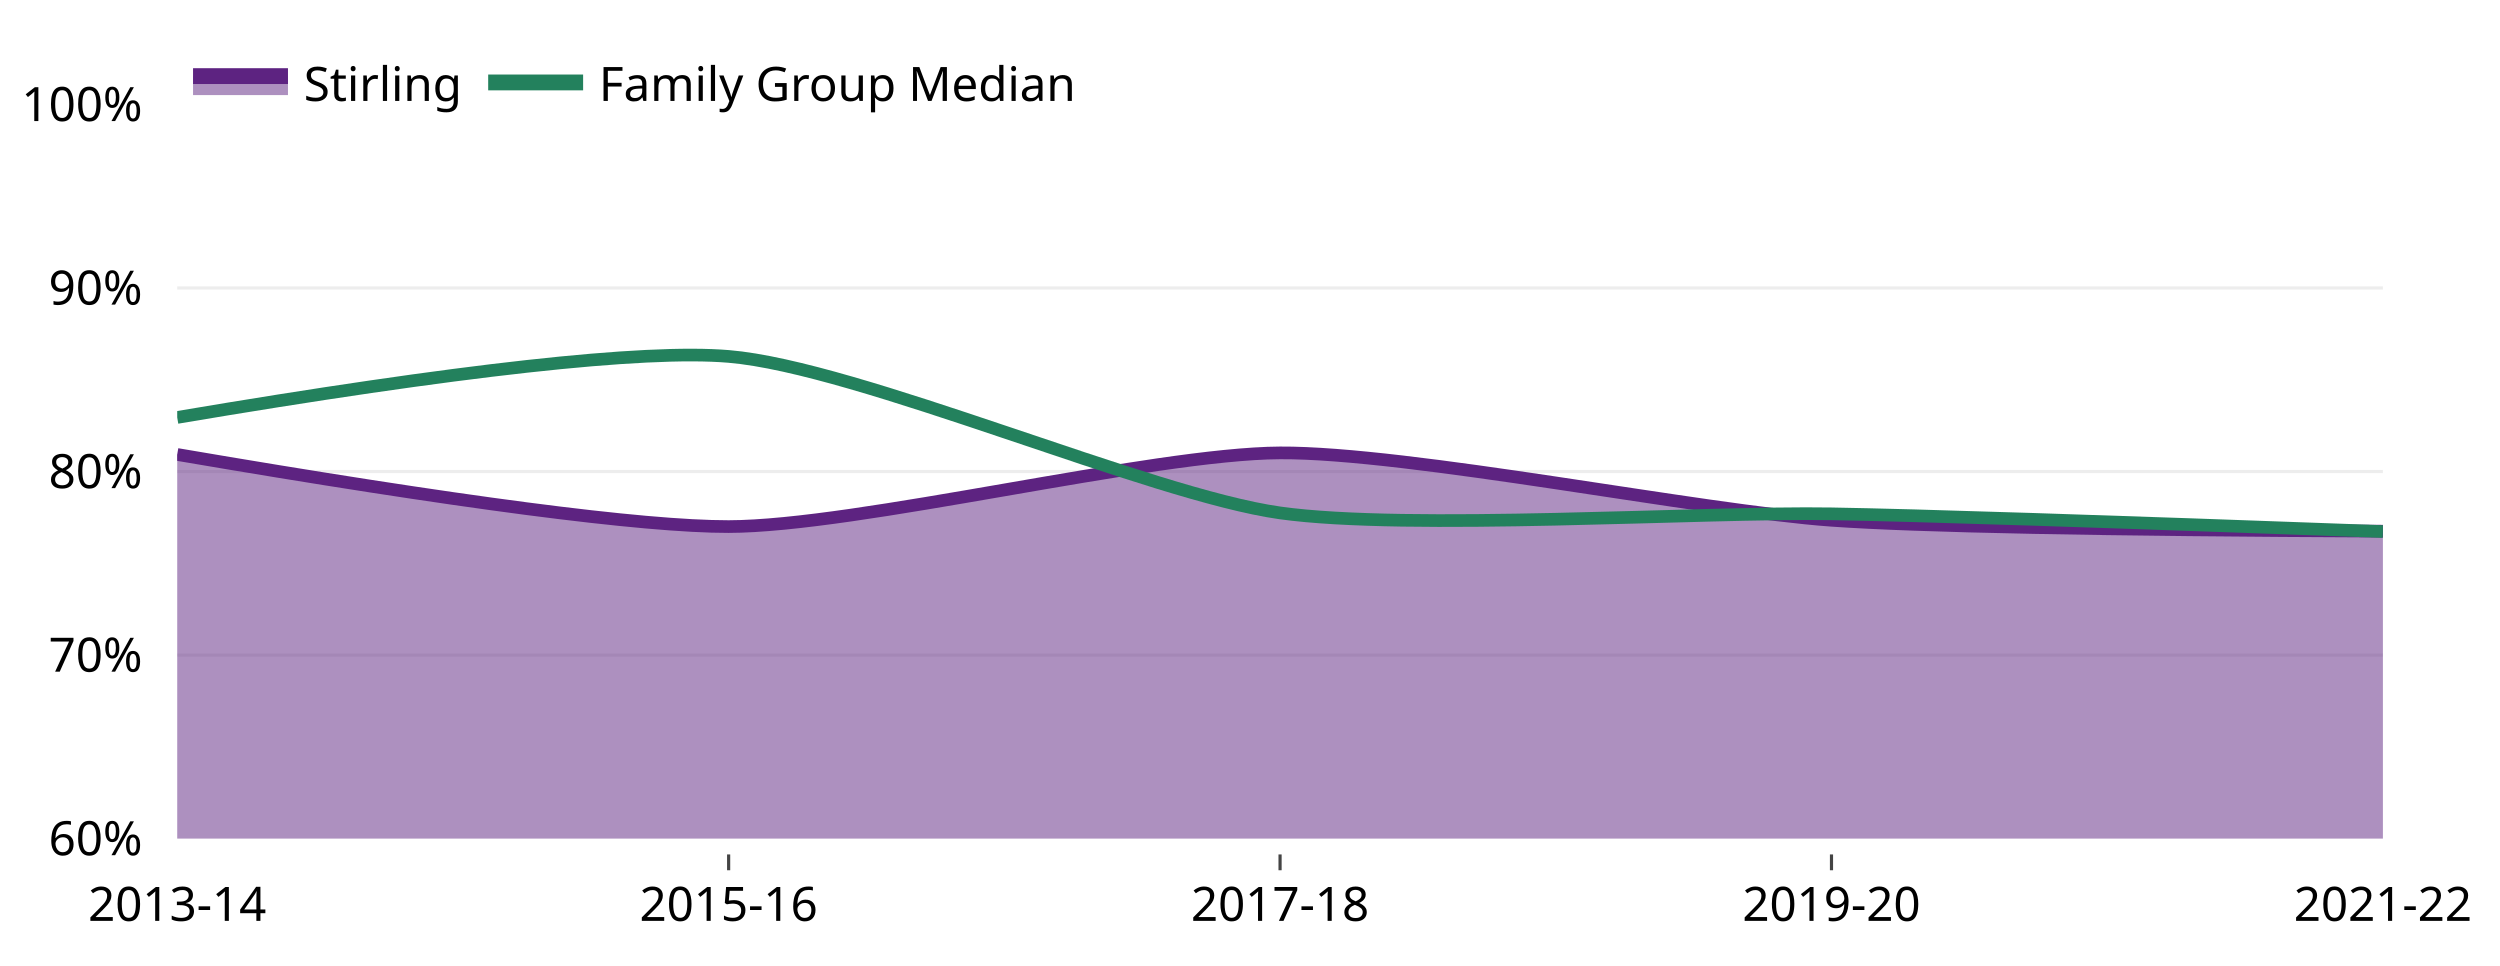
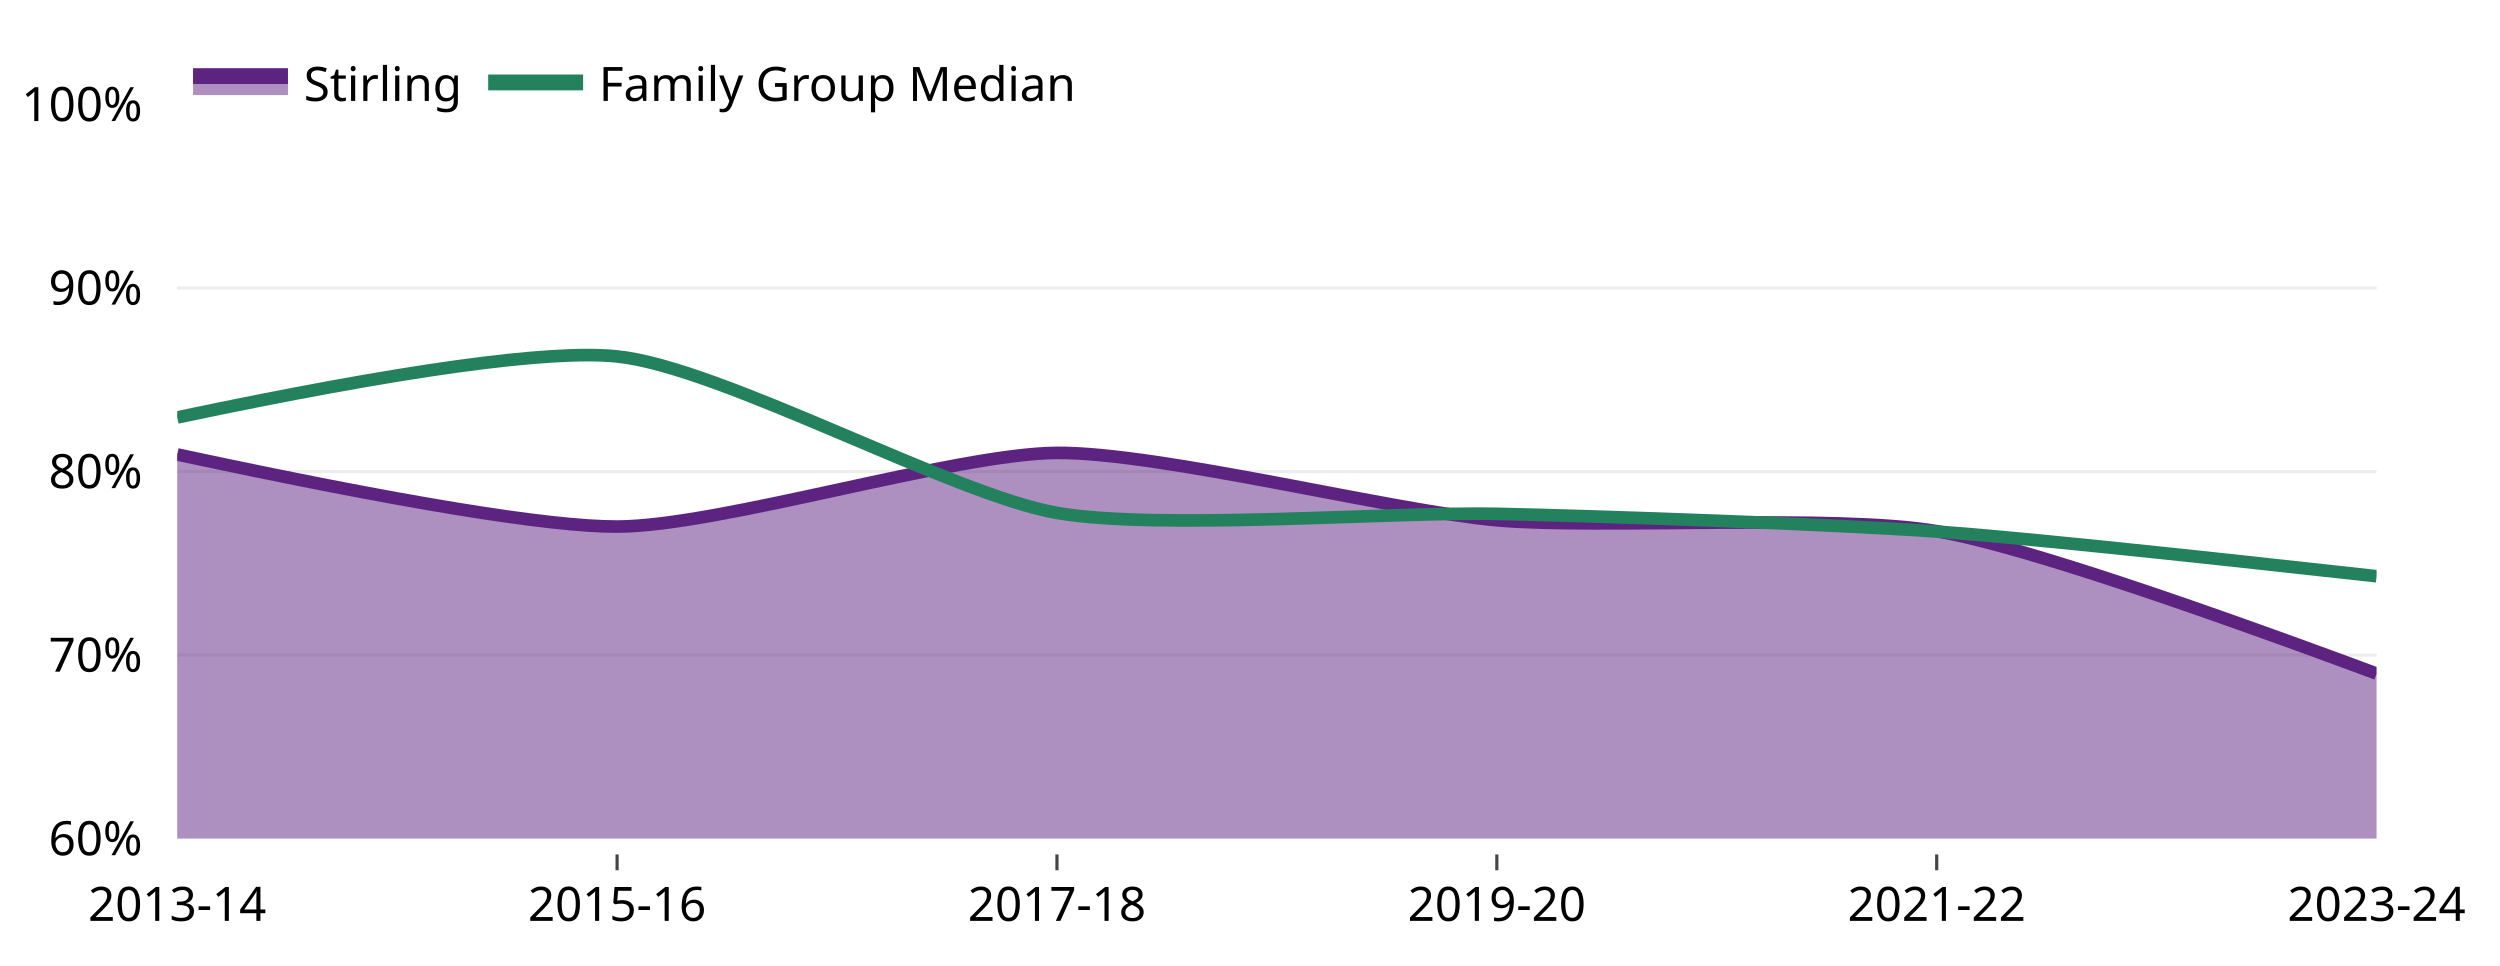
<svg xmlns="http://www.w3.org/2000/svg" class="main-svg" width="790" height="305" style="" viewBox="0 0 790 305">
  <rect x="0" y="0" width="790" height="305" style="fill: rgb(255, 255, 255); fill-opacity: 1;" />
-   <defs id="defs-349ec8">
+   <defs id="defs-493500">
    <g class="clips">
-       <clipPath id="clip349ec8xyplot" class="plotclip">
-         <rect width="697" height="232" />
+       <clipPath id="clip493500xyplot" class="plotclip">
+         <rect width="695" height="232" />
      </clipPath>
-       <clipPath class="axesclip" id="clip349ec8x">
-         <rect x="56" y="0" width="697" height="305" />
+       <clipPath class="axesclip" id="clip493500x">
+         <rect x="56" y="0" width="695" height="305" />
      </clipPath>
-       <clipPath class="axesclip" id="clip349ec8y">
+       <clipPath class="axesclip" id="clip493500y">
        <rect x="0" y="33" width="790" height="232" />
      </clipPath>
-       <clipPath class="axesclip" id="clip349ec8xy">
-         <rect x="56" y="33" width="697" height="232" />
+       <clipPath class="axesclip" id="clip493500xy">
+         <rect x="56" y="33" width="695" height="232" />
      </clipPath>
    </g>
    <g class="gradients" />
    <g class="patterns" />
  </defs>
  <g class="bglayer">
-     <rect class="bg" x="46" y="23" width="717" height="252" style="fill: rgb(0, 0, 0); fill-opacity: 0; stroke-width: 0;" />
+     <rect class="bg" x="46" y="23" width="715" height="252" style="fill: rgb(0, 0, 0); fill-opacity: 0; stroke-width: 0;" />
  </g>
  <g class="layer-below">
    <g class="imagelayer" />
    <g class="shapelayer" />
  </g>
  <g class="cartesianlayer">
    <g class="subplot xy">
      <g class="layer-subplot">
        <g class="shapelayer" />
        <g class="imagelayer" />
      </g>
      <g class="minor-gridlayer">
        <g class="x" />
        <g class="y" />
      </g>
      <g class="gridlayer">
        <g class="x">
-           <path class="xgrid crisp" transform="translate(230.25,0)" d="M0,33v232" style="stroke: rgb(255, 255, 255); stroke-opacity: 1; stroke-width: 1px;" />
-           <path class="xgrid crisp" transform="translate(404.5,0)" d="M0,33v232" style="stroke: rgb(255, 255, 255); stroke-opacity: 1; stroke-width: 1px;" />
-           <path class="xgrid crisp" transform="translate(578.75,0)" d="M0,33v232" style="stroke: rgb(255, 255, 255); stroke-opacity: 1; stroke-width: 1px;" />
+           <path class="xgrid crisp" transform="translate(195,0)" d="M0,33v232" style="stroke: rgb(255, 255, 255); stroke-opacity: 1; stroke-width: 1px;" />
+           <path class="xgrid crisp" transform="translate(334,0)" d="M0,33v232" style="stroke: rgb(255, 255, 255); stroke-opacity: 1; stroke-width: 1px;" />
+           <path class="xgrid crisp" transform="translate(473,0)" d="M0,33v232" style="stroke: rgb(255, 255, 255); stroke-opacity: 1; stroke-width: 1px;" />
+           <path class="xgrid crisp" transform="translate(612,0)" d="M0,33v232" style="stroke: rgb(255, 255, 255); stroke-opacity: 1; stroke-width: 1px;" />
        </g>
        <g class="y">
-           <path class="ygrid crisp" transform="translate(0,207)" d="M56,0h697" style="stroke: rgb(237, 237, 237); stroke-opacity: 1; stroke-width: 1px;" />
-           <path class="ygrid crisp" transform="translate(0,149)" d="M56,0h697" style="stroke: rgb(237, 237, 237); stroke-opacity: 1; stroke-width: 1px;" />
-           <path class="ygrid crisp" transform="translate(0,91)" d="M56,0h697" style="stroke: rgb(237, 237, 237); stroke-opacity: 1; stroke-width: 1px;" />
+           <path class="ygrid crisp" transform="translate(0,207)" d="M56,0h695" style="stroke: rgb(237, 237, 237); stroke-opacity: 1; stroke-width: 1px;" />
+           <path class="ygrid crisp" transform="translate(0,149)" d="M56,0h695" style="stroke: rgb(237, 237, 237); stroke-opacity: 1; stroke-width: 1px;" />
+           <path class="ygrid crisp" transform="translate(0,91)" d="M56,0h695" style="stroke: rgb(237, 237, 237); stroke-opacity: 1; stroke-width: 1px;" />
        </g>
      </g>
      <g class="zerolinelayer" />
      <path class="xlines-below" />
      <path class="ylines-below" />
      <g class="overlines-below" />
      <g class="xaxislayer-below" />
      <g class="yaxislayer-below" />
      <g class="overaxes-below" />
-       <g class="plot" transform="translate(56,33)" clip-path="url(#clip349ec8xyplot)">
+       <g class="plot" transform="translate(56,33)" clip-path="url(#clip493500xyplot)">
        <g class="scatterlayer mlayer">
-           <g class="trace scatter trace253062" style="stroke-miterlimit: 2;">
+           <g class="trace scatter tracefe7636" style="stroke-miterlimit: 2;">
            <g class="fills">
              <g>
-                 <path class="js-fill" d="M697,580L0,580L0,110.61Q133.6,133.46 174.25,133.4C214.91,133.34 307.83,110.34 348.5,110.11C389.14,109.88 482.02,128.53 522.75,131.41Q563.34,134.28 697,134.85" style="fill: rgb(93, 35, 129); fill-opacity: 0.5; stroke-width: 0;" />
+                 <path class="js-fill" d="M695,580L0,580L0,110.61Q106.57,133.46 139,133.4C171.44,133.34 245.55,110.34 278,110.11C310.42,109.88 384.47,128.53 417,131.41C449.34,134.28 523.96,129.38 556,134.85Q588.85,140.45 695,179.86" style="fill: rgb(93, 35, 129); fill-opacity: 0.5; stroke-width: 0;" />
              </g>
            </g>
            <g class="errorbars" />
            <g class="lines">
-               <path class="js-line" d="M0,110.61Q133.6,133.46 174.25,133.4C214.91,133.34 307.83,110.34 348.5,110.11C389.14,109.88 482.02,128.53 522.75,131.41Q563.34,134.28 697,134.85" style="vector-effect: none; fill: none; stroke: rgb(93, 35, 129); stroke-opacity: 1; stroke-width: 4px; opacity: 1;" />
+               <path class="js-line" d="M0,110.61Q106.57,133.46 139,133.4C171.44,133.34 245.55,110.34 278,110.11C310.42,109.88 384.47,128.53 417,131.41C449.34,134.28 523.96,129.38 556,134.85Q588.85,140.45 695,179.86" style="vector-effect: none; fill: none; stroke: rgb(93, 35, 129); stroke-opacity: 1; stroke-width: 4px; opacity: 1;" />
            </g>
            <g class="points" />
            <g class="text" />
          </g>
-           <g class="trace scatter traceadadac" style="stroke-miterlimit: 2; opacity: 1;">
+           <g class="trace scatter tracec296fd" style="stroke-miterlimit: 2; opacity: 1;">
            <g class="fills" />
            <g class="errorbars" />
            <g class="lines">
-               <path class="js-line" d="M0,98.91Q133.92,76.27 174.25,79.63C215.25,83.05 307.44,123.33 348.5,129.08C388.77,134.72 482.1,128.68 522.75,129.37Q563.41,130.06 697,134.97" style="vector-effect: none; fill: none; stroke: rgb(35, 129, 93); stroke-opacity: 1; stroke-width: 4px; opacity: 1;" />
+               <path class="js-line" d="M0,98.91Q106.96,76.35 139,79.63C171.85,82.99 245.07,123.36 278,129.08C309.96,134.63 384.57,128.68 417,129.37C449.44,130.06 523.6,132.67 556,134.97Q588.47,137.27 695,149.09" style="vector-effect: none; fill: none; stroke: rgb(35, 129, 93); stroke-opacity: 1; stroke-width: 4px; opacity: 1;" />
            </g>
            <g class="points" />
            <g class="text" />
          </g>
        </g>
      </g>
      <g class="overplot" />
      <path class="xlines-above crisp" d="" style="fill: none; stroke-width: 1px; stroke: rgb(0, 0, 0); stroke-opacity: 0;" />
      <path class="ylines-above crisp" d="M0,0" style="fill: none;" />
      <g class="overlines-above" />
      <g class="xaxislayer-above">
-         <path class="xtick ticks crisp" d="M0,275v-5" transform="translate(230.25,0)" style="stroke: rgb(68, 68, 68); stroke-opacity: 1; stroke-width: 1px;" />
-         <path class="xtick ticks crisp" d="M0,275v-5" transform="translate(404.5,0)" style="stroke: rgb(68, 68, 68); stroke-opacity: 1; stroke-width: 1px;" />
-         <path class="xtick ticks crisp" d="M0,275v-5" transform="translate(578.75,0)" style="stroke: rgb(68, 68, 68); stroke-opacity: 1; stroke-width: 1px;" />
+         <path class="xtick ticks crisp" d="M0,275v-5" transform="translate(195,0)" style="stroke: rgb(68, 68, 68); stroke-opacity: 1; stroke-width: 1px;" />
+         <path class="xtick ticks crisp" d="M0,275v-5" transform="translate(334,0)" style="stroke: rgb(68, 68, 68); stroke-opacity: 1; stroke-width: 1px;" />
+         <path class="xtick ticks crisp" d="M0,275v-5" transform="translate(473,0)" style="stroke: rgb(68, 68, 68); stroke-opacity: 1; stroke-width: 1px;" />
+         <path class="xtick ticks crisp" d="M0,275v-5" transform="translate(612,0)" style="stroke: rgb(68, 68, 68); stroke-opacity: 1; stroke-width: 1px;" />
        <g class="xtick">
          <text text-anchor="middle" x="0" y="291" transform="translate(56,0)" style="font-family: 'Segoe UI Semibold'; font-size: 15px; fill: rgb(0, 0, 0); fill-opacity: 1; white-space: pre; opacity: 1;">2013-14</text>
        </g>
        <g class="xtick">
-           <text text-anchor="middle" x="0" y="291" transform="translate(230.25,0)" style="font-family: 'Segoe UI Semibold'; font-size: 15px; fill: rgb(0, 0, 0); fill-opacity: 1; white-space: pre; opacity: 1;">2015-16</text>
+           <text text-anchor="middle" x="0" y="291" transform="translate(195,0)" style="font-family: 'Segoe UI Semibold'; font-size: 15px; fill: rgb(0, 0, 0); fill-opacity: 1; white-space: pre; opacity: 1;">2015-16</text>
        </g>
        <g class="xtick">
-           <text text-anchor="middle" x="0" y="291" transform="translate(404.5,0)" style="font-family: 'Segoe UI Semibold'; font-size: 15px; fill: rgb(0, 0, 0); fill-opacity: 1; white-space: pre; opacity: 1;">2017-18</text>
+           <text text-anchor="middle" x="0" y="291" transform="translate(334,0)" style="font-family: 'Segoe UI Semibold'; font-size: 15px; fill: rgb(0, 0, 0); fill-opacity: 1; white-space: pre; opacity: 1;">2017-18</text>
        </g>
        <g class="xtick">
-           <text text-anchor="middle" x="0" y="291" transform="translate(578.75,0)" style="font-family: 'Segoe UI Semibold'; font-size: 15px; fill: rgb(0, 0, 0); fill-opacity: 1; white-space: pre; opacity: 1;">2019-20</text>
+           <text text-anchor="middle" x="0" y="291" transform="translate(473,0)" style="font-family: 'Segoe UI Semibold'; font-size: 15px; fill: rgb(0, 0, 0); fill-opacity: 1; white-space: pre; opacity: 1;">2019-20</text>
        </g>
        <g class="xtick">
-           <text text-anchor="middle" x="0" y="291" transform="translate(753,0)" style="font-family: 'Segoe UI Semibold'; font-size: 15px; fill: rgb(0, 0, 0); fill-opacity: 1; white-space: pre; opacity: 1;">2021-22</text>
+           <text text-anchor="middle" x="0" y="291" transform="translate(612,0)" style="font-family: 'Segoe UI Semibold'; font-size: 15px; fill: rgb(0, 0, 0); fill-opacity: 1; white-space: pre; opacity: 1;">2021-22</text>
+         </g>
+         <g class="xtick">
+           <text text-anchor="middle" x="0" y="291" transform="translate(751,0)" style="font-family: 'Segoe UI Semibold'; font-size: 15px; fill: rgb(0, 0, 0); fill-opacity: 1; white-space: pre; opacity: 1;">2023-24</text>
        </g>
      </g>
      <g class="yaxislayer-above">
        <g class="ytick">
          <text text-anchor="end" x="45" y="5.25" transform="translate(0,265)" style="font-family: 'Segoe UI Semibold'; font-size: 15px; fill: rgb(0, 0, 0); fill-opacity: 1; white-space: pre; opacity: 1;">60%</text>
        </g>
        <g class="ytick">
          <text text-anchor="end" x="45" y="5.25" style="font-family: 'Segoe UI Semibold'; font-size: 15px; fill: rgb(0, 0, 0); fill-opacity: 1; white-space: pre; opacity: 1;" transform="translate(0,207)">70%</text>
        </g>
        <g class="ytick">
          <text text-anchor="end" x="45" y="5.25" style="font-family: 'Segoe UI Semibold'; font-size: 15px; fill: rgb(0, 0, 0); fill-opacity: 1; white-space: pre; opacity: 1;" transform="translate(0,149)">80%</text>
        </g>
        <g class="ytick">
          <text text-anchor="end" x="45" y="5.25" style="font-family: 'Segoe UI Semibold'; font-size: 15px; fill: rgb(0, 0, 0); fill-opacity: 1; white-space: pre; opacity: 1;" transform="translate(0,91)">90%</text>
        </g>
        <g class="ytick">
          <text text-anchor="end" x="45" y="5.25" style="font-family: 'Segoe UI Semibold'; font-size: 15px; fill: rgb(0, 0, 0); fill-opacity: 1; white-space: pre; opacity: 1;" transform="translate(0,33)">100%</text>
        </g>
      </g>
      <g class="overaxes-above" />
    </g>
  </g>
  <g class="polarlayer" />
  <g class="smithlayer" />
  <g class="ternarylayer" />
  <g class="geolayer" />
  <g class="funnelarealayer" />
  <g class="pielayer" />
  <g class="iciclelayer" />
  <g class="treemaplayer" />
  <g class="sunburstlayer" />
  <g class="glimages" />
-   <defs id="topdefs-349ec8">
+   <defs id="topdefs-493500">
    <g class="clips" />
-     <clipPath id="legend349ec8">
+     <clipPath id="legend493500">
      <rect width="285" height="33" x="0" y="0" />
    </clipPath>
  </defs>
  <g class="layer-above">
    <g class="imagelayer" />
    <g class="shapelayer" />
  </g>
  <g class="infolayer">
    <g class="legend" pointer-events="all" transform="translate(56,9.8)">
      <rect class="bg" shape-rendering="crispEdges" width="285" height="33" x="0" y="0" style="stroke: rgb(68, 68, 68); stroke-opacity: 1; fill: rgb(0, 0, 0); fill-opacity: 0; stroke-width: 0px;" />
-       <g class="scrollbox" transform="" clip-path="url(#legend349ec8)">
+       <g class="scrollbox" transform="" clip-path="url(#legend493500)">
        <g class="groups">
          <g class="traces" transform="translate(0,16.25)" style="opacity: 1;">
            <text class="legendtext" text-anchor="start" x="40" y="5.85" style="font-family: 'Segoe UI Semibold'; font-size: 15px; fill: rgb(0, 0, 0); fill-opacity: 1; white-space: pre;">Stirling</text>
            <g class="layers">
              <g class="legendfill">
                <path class="js-fill" d="M5,-2h30v6h-30z" style="stroke-width: 0; fill: rgb(93, 35, 129); fill-opacity: 0.5;" />
              </g>
              <g class="legendlines">
                <path class="js-line" d="M5,-2h30" style="fill: none; stroke: rgb(93, 35, 129); stroke-opacity: 1; stroke-width: 5px;" />
              </g>
              <g class="legendsymbols">
                <g class="legendpoints" />
              </g>
            </g>
            <rect class="legendtoggle" x="0" y="-11.25" width="90.766" height="22.5" style="fill: rgb(0, 0, 0); fill-opacity: 0;" />
          </g>
          <g class="traces" transform="translate(93.26562,16.25)" style="opacity: 1;">
            <text class="legendtext" text-anchor="start" x="40" y="5.85" style="font-family: 'Segoe UI Semibold'; font-size: 15px; fill: rgb(0, 0, 0); fill-opacity: 1; white-space: pre;">Family Group Median</text>
            <g class="layers" style="opacity: 1;">
              <g class="legendfill" />
              <g class="legendlines">
                <path class="js-line" d="M5,0h30" style="fill: none; stroke: rgb(35, 129, 93); stroke-opacity: 1; stroke-width: 5px;" />
              </g>
              <g class="legendsymbols">
                <g class="legendpoints" />
              </g>
            </g>
            <rect class="legendtoggle" x="0" y="-11.25" width="188.609" height="22.5" style="fill: rgb(0, 0, 0); fill-opacity: 0;" />
          </g>
        </g>
      </g>
      <rect class="scrollbar" rx="20" ry="3" width="0" height="0" x="0" y="0" style="fill: rgb(128, 139, 164); fill-opacity: 1;" />
    </g>
    <g class="g-gtitle" />
    <g class="g-xtitle" />
    <g class="g-ytitle" />
  </g>
</svg>
